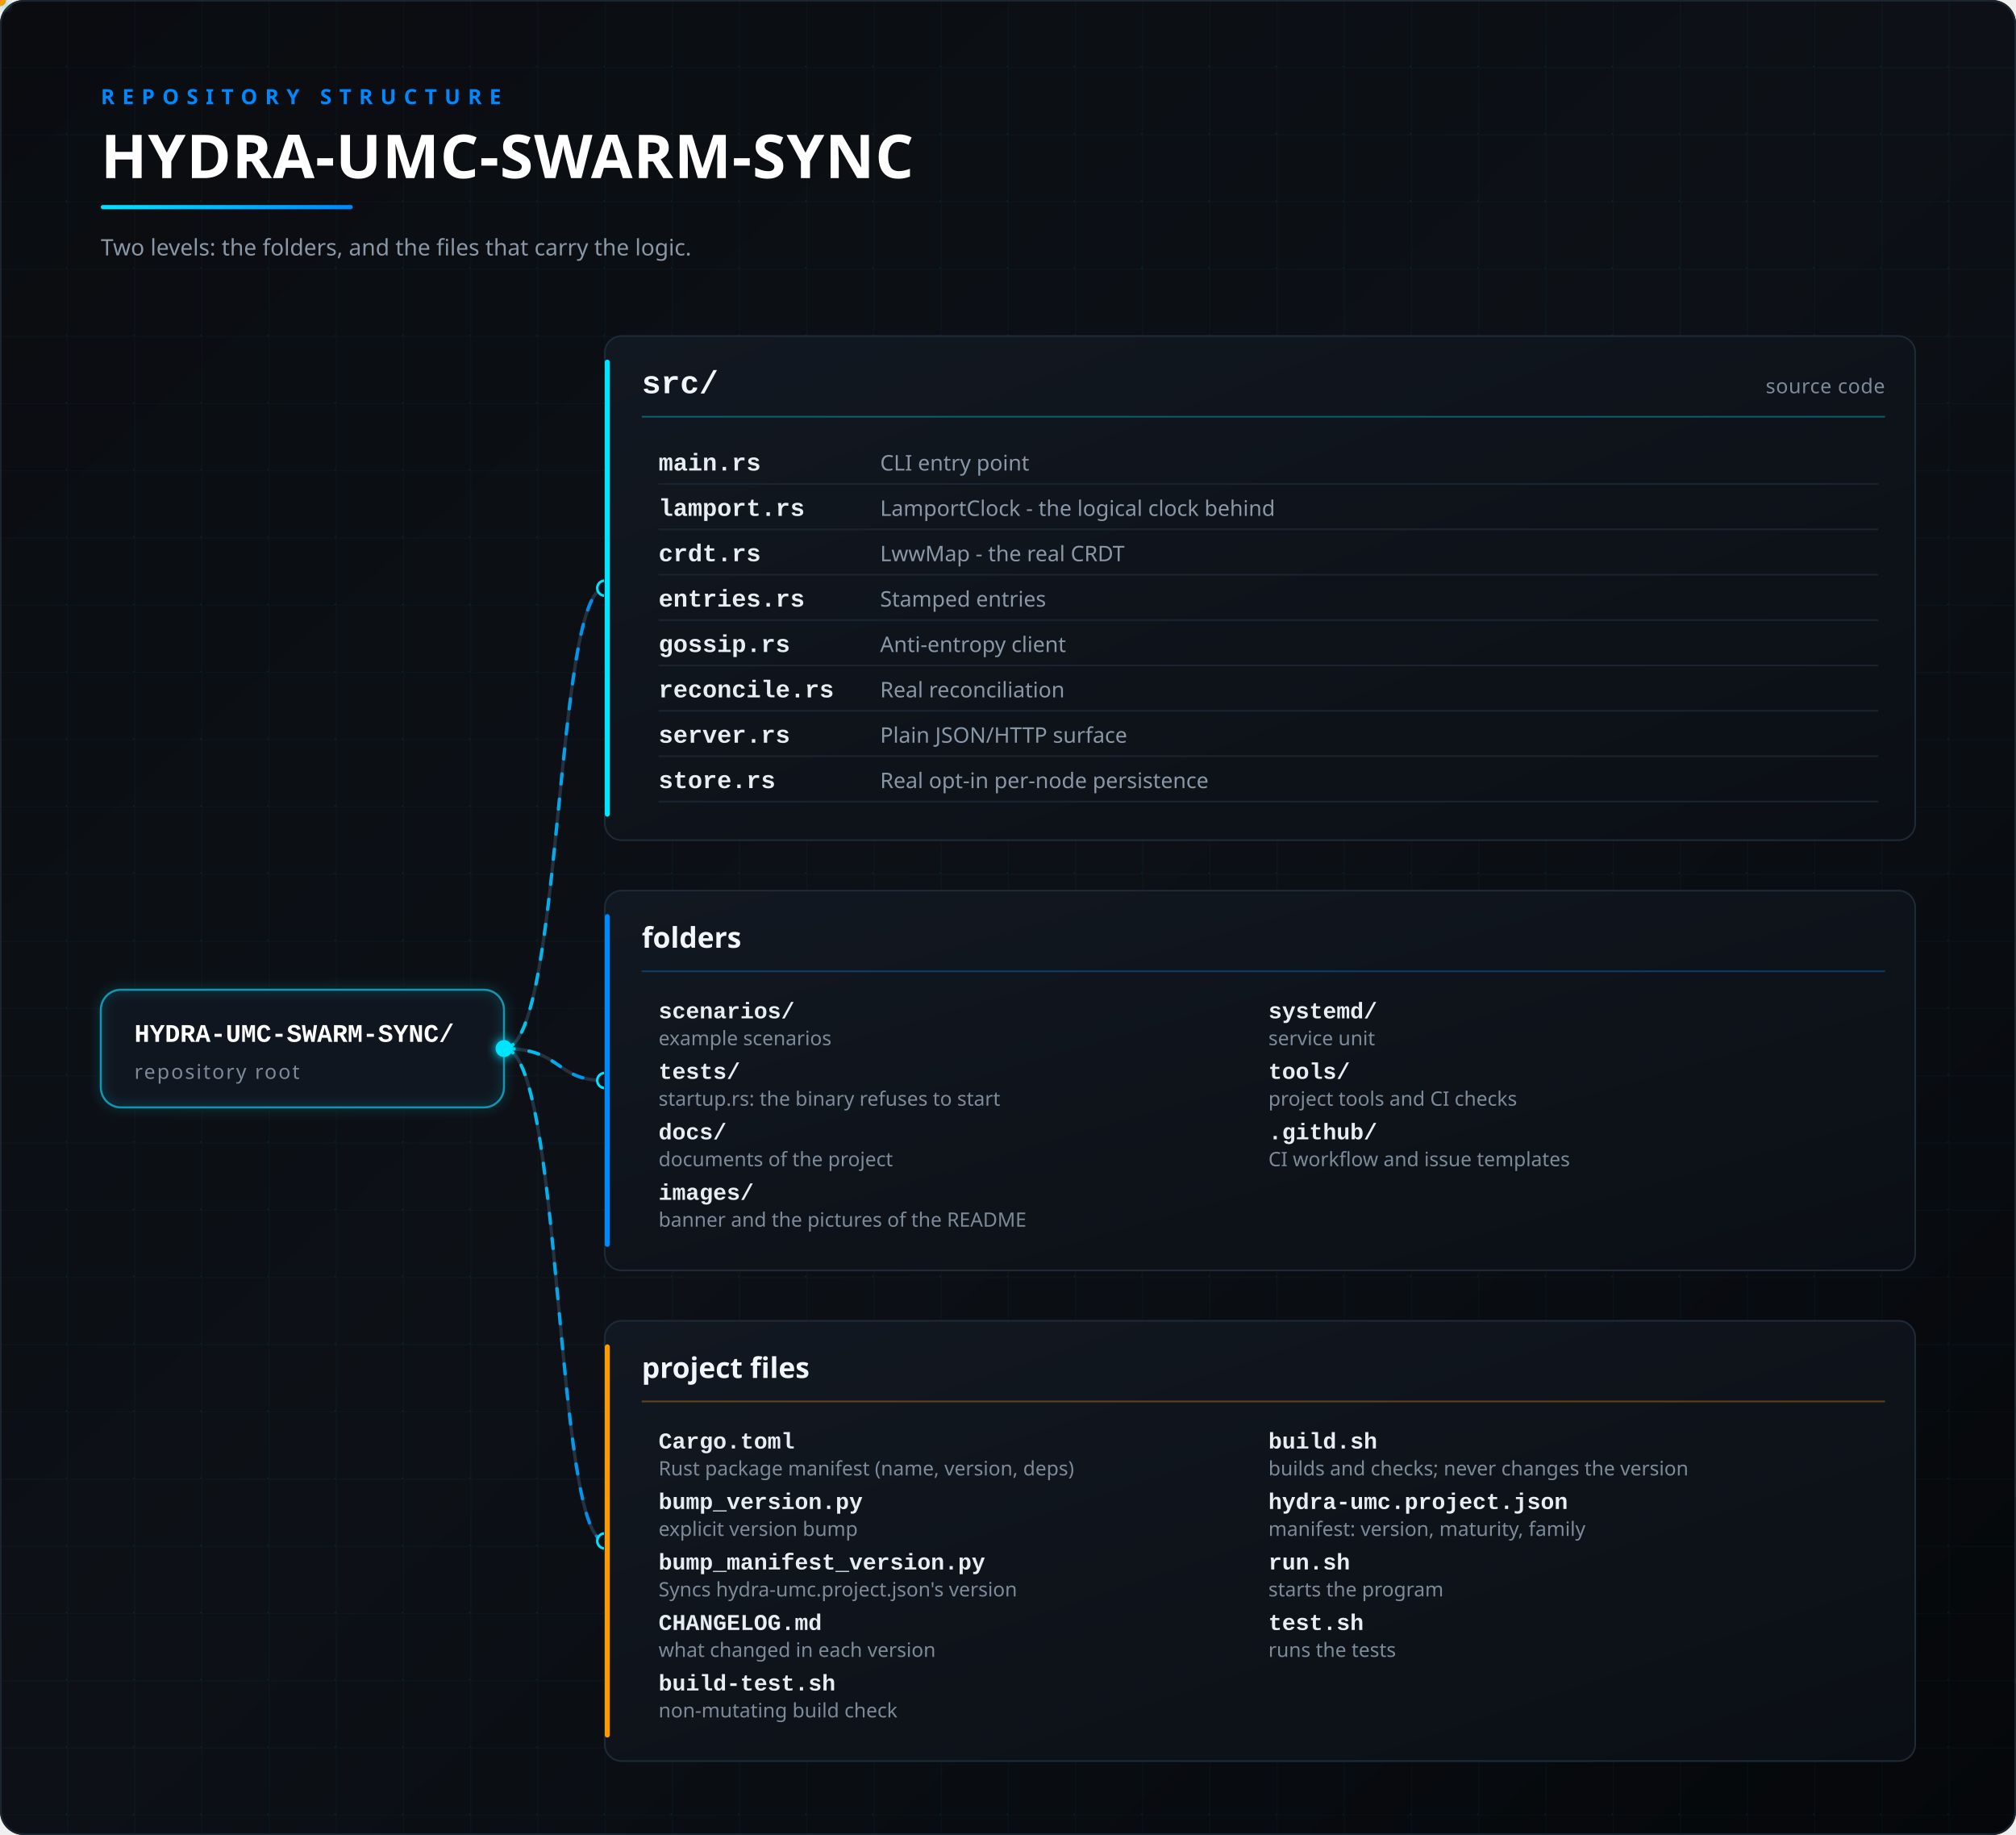
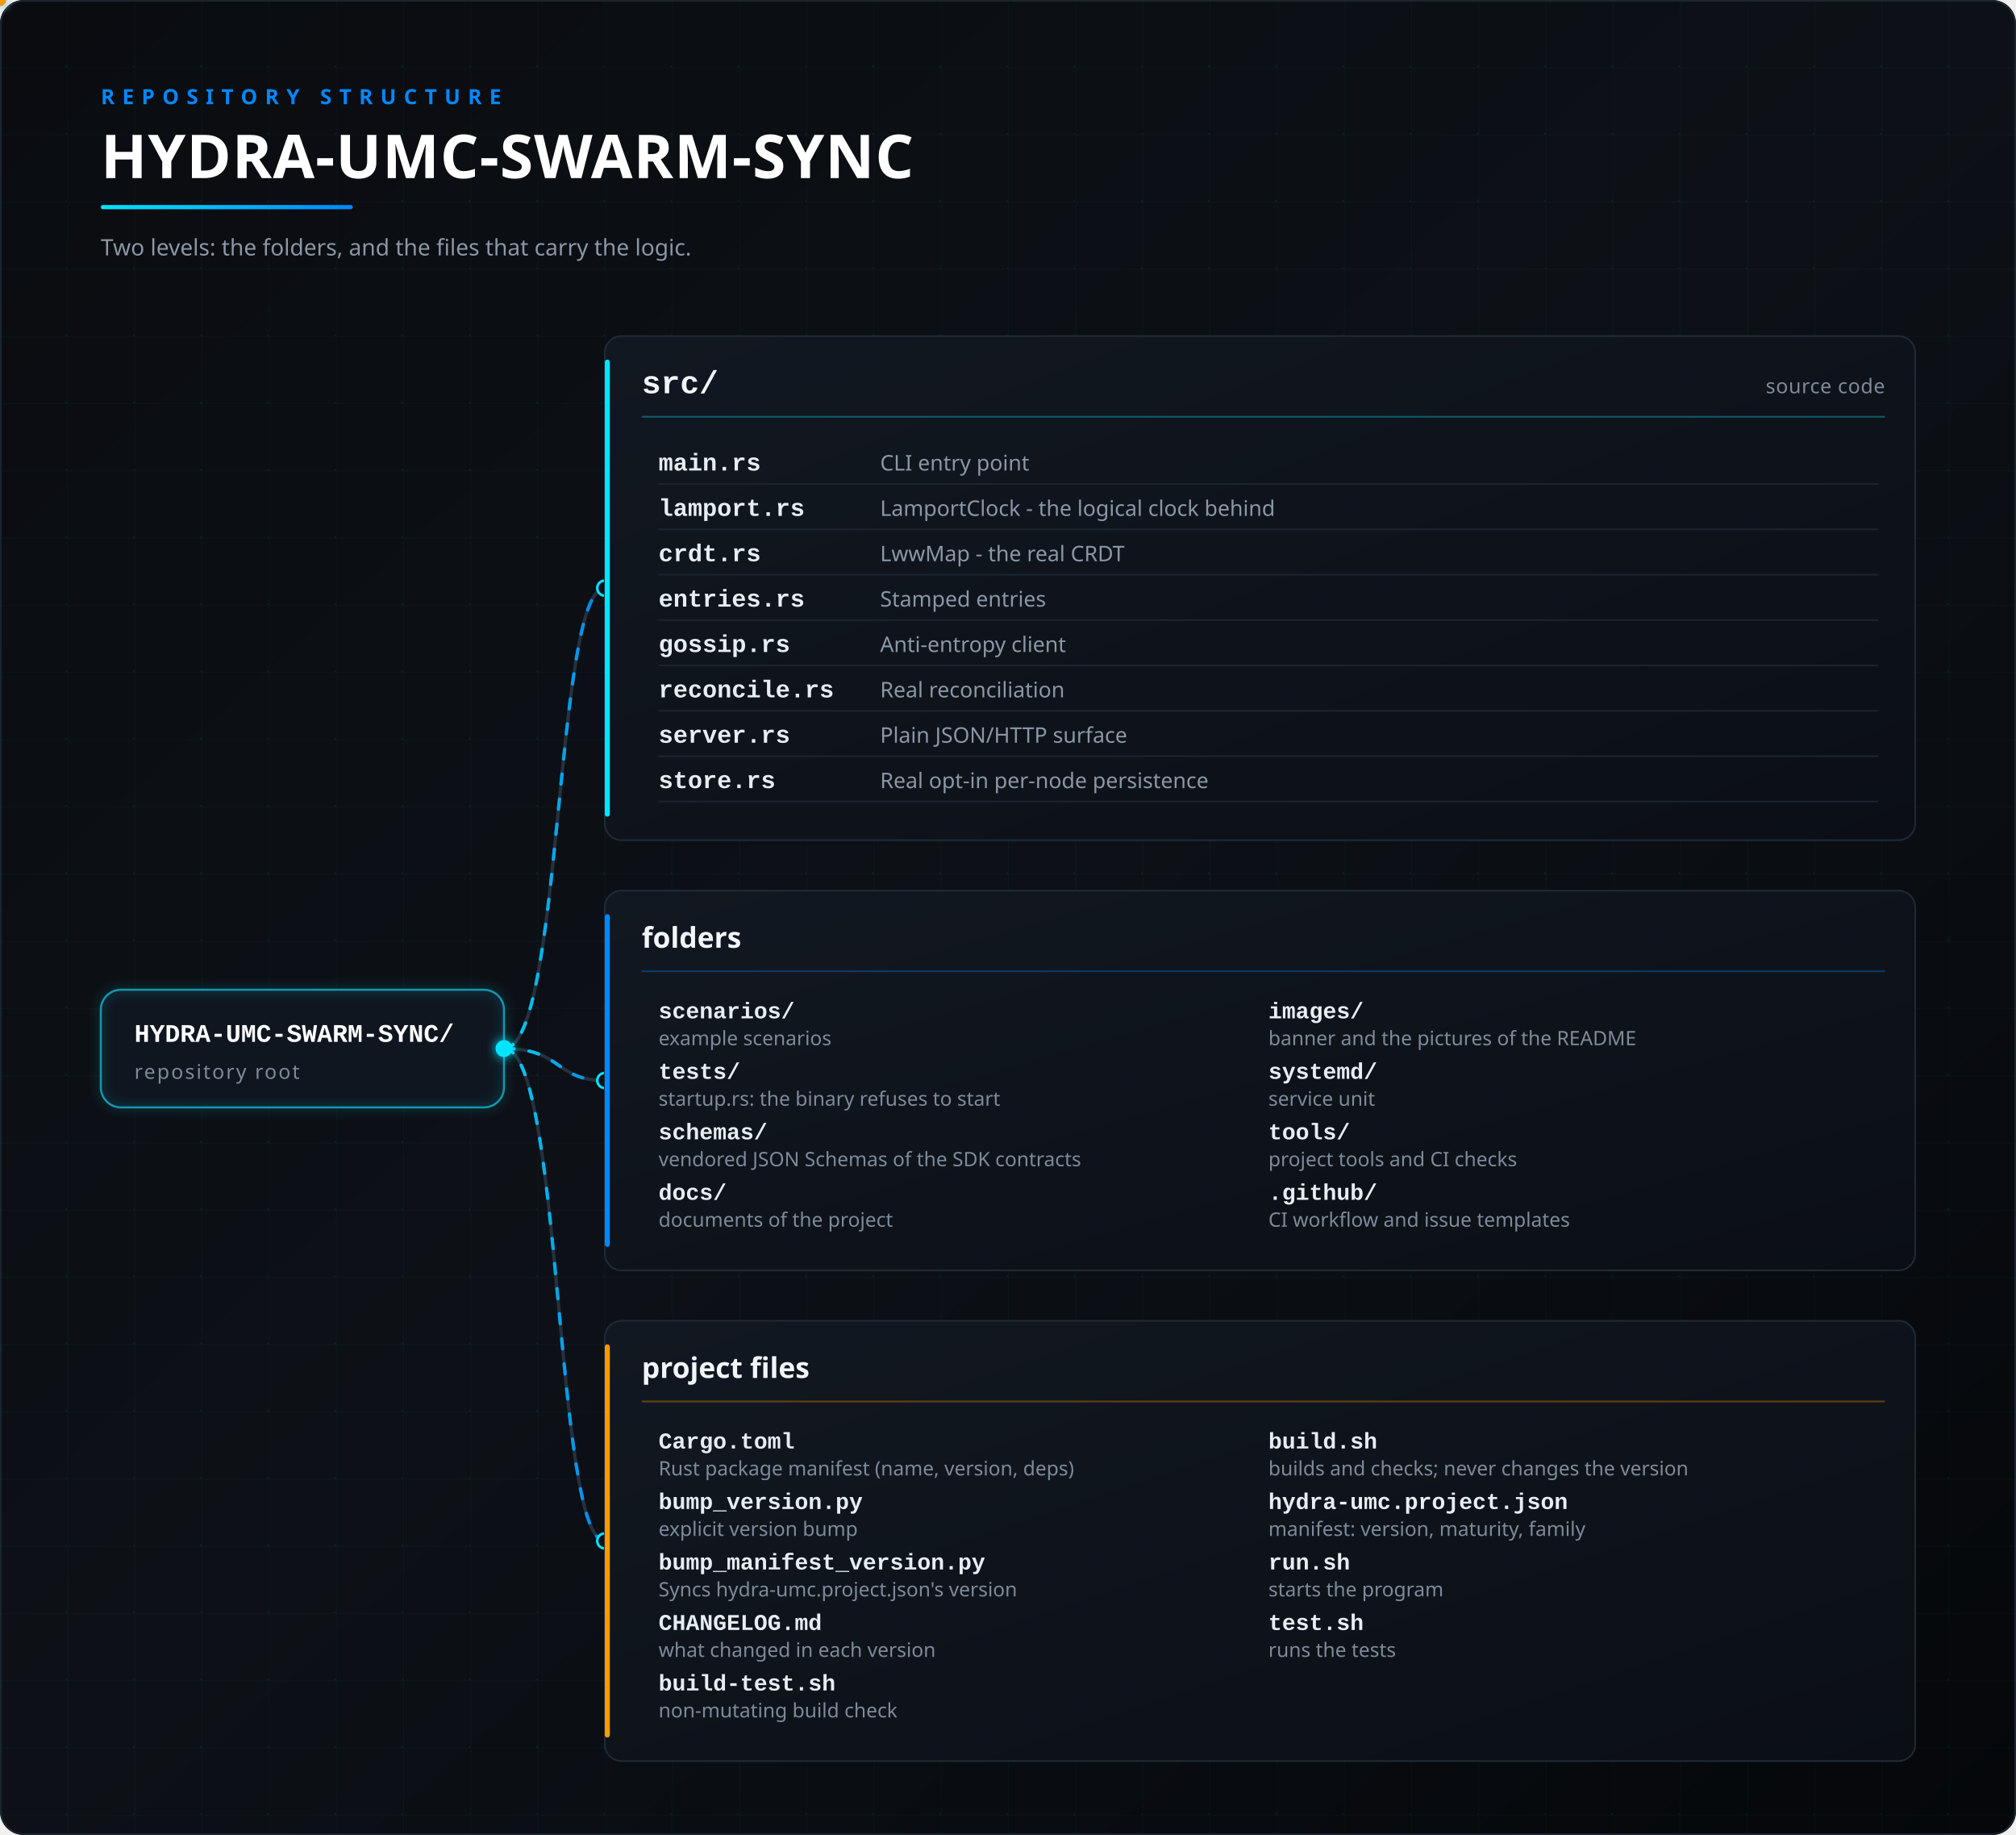
<svg xmlns="http://www.w3.org/2000/svg" viewBox="0 0 1200 1092" width="100%" role="img" aria-labelledby="t d">
  <defs>
    <linearGradient id="bg" x1="0" y1="0" x2="1" y2="1">
      <stop offset="0" stop-color="#0A0C10" />
      <stop offset="0.5" stop-color="#0D1117" />
      <stop offset="1" stop-color="#05070A" />
    </linearGradient>
    <linearGradient id="card" x1="0" y1="0" x2="1" y2="1">
      <stop offset="0" stop-color="#121821" />
      <stop offset="1" stop-color="#0B0F15" />
    </linearGradient>
    <linearGradient id="line" x1="0" y1="0" x2="1" y2="0">
      <stop offset="0" stop-color="#00E5FF" />
      <stop offset="1" stop-color="#0088FF" />
    </linearGradient>
    <filter id="glow" x="-50%" y="-50%" width="200%" height="200%">
      <feGaussianBlur stdDeviation="3" result="b" />
      <feMerge>
        <feMergeNode in="b" />
        <feMergeNode in="SourceGraphic" />
      </feMerge>
    </filter>
    <pattern id="grid" width="40" height="40" patternUnits="userSpaceOnUse">
      <path d="M40 0H0V40" fill="none" stroke="#00E5FF" stroke-opacity="0.035" />
      <circle cx="40" cy="40" r="1" fill="#00E5FF" fill-opacity="0.09" />
    </pattern>
  </defs>
  <rect width="1200" height="1092" rx="14" fill="url(#bg)" />
  <rect width="1200" height="1092" rx="14" fill="url(#grid)" />
  <rect x="0.5" y="0.5" width="1199" height="1091" rx="14" fill="none" stroke="#1B2530" />
  <text x="60" y="62" font-family="'Segoe UI','Noto Sans','Noto Sans CJK SC','Microsoft YaHei','Yu Gothic','Helvetica Neue',Helvetica,Arial,sans-serif" font-size="12.5" font-weight="600" fill="#0088FF" text-anchor="start" letter-spacing="4.5">REPOSITORY STRUCTURE</text>
  <text x="60" y="106" font-family="'Segoe UI','Noto Sans','Noto Sans CJK SC','Microsoft YaHei','Yu Gothic','Helvetica Neue',Helvetica,Arial,sans-serif" font-size="36" font-weight="700" fill="#FFFFFF" text-anchor="start" letter-spacing="0.5">HYDRA-UMC-SWARM-SYNC</text>
  <rect x="60" y="122" width="150" height="2.5" rx="1.25" fill="url(#line)">
    <animate attributeName="width" values="40;150;150" keyTimes="0;0.4;1" dur="3s" repeatCount="indefinite" />
  </rect>
  <text x="60" y="152" font-family="'Segoe UI','Noto Sans','Noto Sans CJK SC','Microsoft YaHei','Yu Gothic','Helvetica Neue',Helvetica,Arial,sans-serif" font-size="13.5" font-weight="400" fill="#8A97A6" text-anchor="start">Two levels: the folders, and the files that carry the logic.</text>
  <path id="c0" d="M300,624 C335,624 330,350 360,350" fill="none" stroke="#243140" stroke-width="2" />
  <path d="M300,624 C335,624 330,350 360,350" fill="none" stroke="url(#line)" stroke-width="2" stroke-linecap="round" stroke-dasharray="6 9" opacity="0.9">
    <animate attributeName="stroke-dashoffset" from="0" to="-30" dur="1.6s" repeatCount="indefinite" />
  </path>
  <circle cx="360" cy="350" r="4.5" fill="#0D1117" stroke="#00E5FF" stroke-width="1.5" />
  <path id="c1" d="M300,624 C335,624 330,643 360,643" fill="none" stroke="#243140" stroke-width="2" />
  <path d="M300,624 C335,624 330,643 360,643" fill="none" stroke="url(#line)" stroke-width="2" stroke-linecap="round" stroke-dasharray="6 9" opacity="0.9">
    <animate attributeName="stroke-dashoffset" from="0" to="-30" dur="1.6s" repeatCount="indefinite" />
  </path>
  <circle cx="360" cy="643" r="4.5" fill="#0D1117" stroke="#00E5FF" stroke-width="1.5" />
  <path id="c2" d="M300,624 C335,624 330,917 360,917" fill="none" stroke="#243140" stroke-width="2" />
  <path d="M300,624 C335,624 330,917 360,917" fill="none" stroke="url(#line)" stroke-width="2" stroke-linecap="round" stroke-dasharray="6 9" opacity="0.9">
    <animate attributeName="stroke-dashoffset" from="0" to="-30" dur="1.6s" repeatCount="indefinite" />
  </path>
  <circle cx="360" cy="917" r="4.5" fill="#0D1117" stroke="#00E5FF" stroke-width="1.5" />
  <circle r="3.5" fill="#00E5FF" filter="url(#glow)">
    <animateMotion dur="3.4s" repeatCount="indefinite">
      <mpath href="#c0" />
    </animateMotion>
  </circle>
  <circle r="3.5" fill="#0088FF" filter="url(#glow)">
    <animateMotion dur="4.2s" repeatCount="indefinite">
      <mpath href="#c1" />
    </animateMotion>
  </circle>
  <circle r="3.5" fill="#FF9900" filter="url(#glow)">
    <animateMotion dur="5.0s" repeatCount="indefinite">
      <mpath href="#c2" />
    </animateMotion>
  </circle>
  <rect x="60" y="589" width="240" height="70" rx="12" fill="#0F1620" stroke="#2A3A4C" stroke-width="1.2" />
  <rect x="60" y="589" width="240" height="70" rx="12" fill="none" stroke="#00E5FF" stroke-opacity="0.5" stroke-width="1.2" filter="url(#glow)">
    <animate attributeName="stroke-opacity" values="0.15;0.6;0.15" dur="3.6s" repeatCount="indefinite" />
  </rect>
  <text x="80" y="620" font-family="'JetBrains Mono','Cascadia Code','SFMono-Regular',Consolas,'Liberation Mono',monospace" font-size="15.1" font-weight="700" fill="#FFFFFF" text-anchor="start">HYDRA-UMC-SWARM-SYNC/</text>
  <text x="80" y="642" font-family="'Segoe UI','Noto Sans','Noto Sans CJK SC','Microsoft YaHei','Yu Gothic','Helvetica Neue',Helvetica,Arial,sans-serif" font-size="12" font-weight="400" fill="#7D8A99" text-anchor="start" letter-spacing="1">repository root</text>
  <circle cx="300" cy="624" r="5" fill="#00E5FF" filter="url(#glow)" />
  <rect x="360" y="200" width="780" height="300" rx="10" fill="url(#card)" stroke="#1E2A36" stroke-width="1" />
  <rect x="360" y="214" width="3" height="272" rx="1.5" fill="#00E5FF">
    <animate attributeName="opacity" values="0.55;1;0.55" dur="4s" begin="0s" repeatCount="indefinite" />
  </rect>
  <text x="382" y="234" font-family="'JetBrains Mono','Cascadia Code','SFMono-Regular',Consolas,'Liberation Mono',monospace" font-size="19" font-weight="700" fill="#F2F6FA" text-anchor="start">src/</text>
  <text x="1122" y="234" font-family="'Segoe UI','Noto Sans','Noto Sans CJK SC','Microsoft YaHei','Yu Gothic','Helvetica Neue',Helvetica,Arial,sans-serif" font-size="12" font-weight="400" fill="#7D8A99" text-anchor="end" letter-spacing="0.3">source code</text>
  <line x1="382" y1="248" x2="1122" y2="248" stroke="#00E5FF" stroke-opacity="0.35" stroke-width="1" />
  <text x="392" y="280" font-family="'JetBrains Mono','Cascadia Code','SFMono-Regular',Consolas,'Liberation Mono',monospace" font-size="14.5" font-weight="600" fill="#E6EDF3" text-anchor="start">main.rs</text>
  <text x="523.88" y="280" font-family="'Segoe UI','Noto Sans','Noto Sans CJK SC','Microsoft YaHei','Yu Gothic','Helvetica Neue',Helvetica,Arial,sans-serif" font-size="12.8" font-weight="400" fill="#8A97A6" text-anchor="start">CLI entry point</text>
  <line x1="392" y1="288" x2="1118" y2="288" stroke="#1A2430" stroke-width="1" />
  <text x="392" y="307" font-family="'JetBrains Mono','Cascadia Code','SFMono-Regular',Consolas,'Liberation Mono',monospace" font-size="14.5" font-weight="600" fill="#E6EDF3" text-anchor="start">lamport.rs</text>
  <text x="523.88" y="307" font-family="'Segoe UI','Noto Sans','Noto Sans CJK SC','Microsoft YaHei','Yu Gothic','Helvetica Neue',Helvetica,Arial,sans-serif" font-size="12.8" font-weight="400" fill="#8A97A6" text-anchor="start">LamportClock - the logical clock behind</text>
  <line x1="392" y1="315" x2="1118" y2="315" stroke="#1A2430" stroke-width="1" />
  <text x="392" y="334" font-family="'JetBrains Mono','Cascadia Code','SFMono-Regular',Consolas,'Liberation Mono',monospace" font-size="14.5" font-weight="600" fill="#E6EDF3" text-anchor="start">crdt.rs</text>
  <text x="523.88" y="334" font-family="'Segoe UI','Noto Sans','Noto Sans CJK SC','Microsoft YaHei','Yu Gothic','Helvetica Neue',Helvetica,Arial,sans-serif" font-size="12.8" font-weight="400" fill="#8A97A6" text-anchor="start">LwwMap - the real CRDT</text>
  <line x1="392" y1="342" x2="1118" y2="342" stroke="#1A2430" stroke-width="1" />
  <text x="392" y="361" font-family="'JetBrains Mono','Cascadia Code','SFMono-Regular',Consolas,'Liberation Mono',monospace" font-size="14.5" font-weight="600" fill="#E6EDF3" text-anchor="start">entries.rs</text>
  <text x="523.88" y="361" font-family="'Segoe UI','Noto Sans','Noto Sans CJK SC','Microsoft YaHei','Yu Gothic','Helvetica Neue',Helvetica,Arial,sans-serif" font-size="12.8" font-weight="400" fill="#8A97A6" text-anchor="start">Stamped entries</text>
  <line x1="392" y1="369" x2="1118" y2="369" stroke="#1A2430" stroke-width="1" />
  <text x="392" y="388" font-family="'JetBrains Mono','Cascadia Code','SFMono-Regular',Consolas,'Liberation Mono',monospace" font-size="14.5" font-weight="600" fill="#E6EDF3" text-anchor="start">gossip.rs</text>
  <text x="523.88" y="388" font-family="'Segoe UI','Noto Sans','Noto Sans CJK SC','Microsoft YaHei','Yu Gothic','Helvetica Neue',Helvetica,Arial,sans-serif" font-size="12.8" font-weight="400" fill="#8A97A6" text-anchor="start">Anti-entropy client</text>
  <line x1="392" y1="396" x2="1118" y2="396" stroke="#1A2430" stroke-width="1" />
  <text x="392" y="415" font-family="'JetBrains Mono','Cascadia Code','SFMono-Regular',Consolas,'Liberation Mono',monospace" font-size="14.5" font-weight="600" fill="#E6EDF3" text-anchor="start">reconcile.rs</text>
  <text x="523.88" y="415" font-family="'Segoe UI','Noto Sans','Noto Sans CJK SC','Microsoft YaHei','Yu Gothic','Helvetica Neue',Helvetica,Arial,sans-serif" font-size="12.8" font-weight="400" fill="#8A97A6" text-anchor="start">Real reconciliation</text>
  <line x1="392" y1="423" x2="1118" y2="423" stroke="#1A2430" stroke-width="1" />
  <text x="392" y="442" font-family="'JetBrains Mono','Cascadia Code','SFMono-Regular',Consolas,'Liberation Mono',monospace" font-size="14.5" font-weight="600" fill="#E6EDF3" text-anchor="start">server.rs</text>
  <text x="523.88" y="442" font-family="'Segoe UI','Noto Sans','Noto Sans CJK SC','Microsoft YaHei','Yu Gothic','Helvetica Neue',Helvetica,Arial,sans-serif" font-size="12.8" font-weight="400" fill="#8A97A6" text-anchor="start">Plain JSON/HTTP surface</text>
  <line x1="392" y1="450" x2="1118" y2="450" stroke="#1A2430" stroke-width="1" />
  <text x="392" y="469" font-family="'JetBrains Mono','Cascadia Code','SFMono-Regular',Consolas,'Liberation Mono',monospace" font-size="14.5" font-weight="600" fill="#E6EDF3" text-anchor="start">store.rs</text>
  <text x="523.88" y="469" font-family="'Segoe UI','Noto Sans','Noto Sans CJK SC','Microsoft YaHei','Yu Gothic','Helvetica Neue',Helvetica,Arial,sans-serif" font-size="12.8" font-weight="400" fill="#8A97A6" text-anchor="start">Real opt-in per-node persistence</text>
  <line x1="392" y1="477" x2="1118" y2="477" stroke="#1A2430" stroke-width="1" />
  <rect x="360" y="530" width="780" height="226" rx="10" fill="url(#card)" stroke="#1E2A36" stroke-width="1" />
  <rect x="360" y="544" width="3" height="198" rx="1.5" fill="#0088FF">
    <animate attributeName="opacity" values="0.55;1;0.55" dur="4s" begin="0.6s" repeatCount="indefinite" />
  </rect>
  <text x="382" y="564" font-family="'Segoe UI','Noto Sans','Noto Sans CJK SC','Microsoft YaHei','Yu Gothic','Helvetica Neue',Helvetica,Arial,sans-serif" font-size="17" font-weight="700" fill="#F2F6FA" text-anchor="start">folders</text>
  <line x1="382" y1="578" x2="1122" y2="578" stroke="#0088FF" stroke-opacity="0.35" stroke-width="1" />
  <text x="392" y="606" font-family="'JetBrains Mono','Cascadia Code','SFMono-Regular',Consolas,'Liberation Mono',monospace" font-size="13.5" font-weight="600" fill="#E6EDF3" text-anchor="start">scenarios/</text>
  <text x="392" y="622" font-family="'Segoe UI','Noto Sans','Noto Sans CJK SC','Microsoft YaHei','Yu Gothic','Helvetica Neue',Helvetica,Arial,sans-serif" font-size="11.8" font-weight="400" fill="#7D8A99" text-anchor="start">example scenarios</text>
  <text x="392" y="642" font-family="'JetBrains Mono','Cascadia Code','SFMono-Regular',Consolas,'Liberation Mono',monospace" font-size="13.5" font-weight="600" fill="#E6EDF3" text-anchor="start">tests/</text>
  <text x="392" y="658" font-family="'Segoe UI','Noto Sans','Noto Sans CJK SC','Microsoft YaHei','Yu Gothic','Helvetica Neue',Helvetica,Arial,sans-serif" font-size="11.8" font-weight="400" fill="#7D8A99" text-anchor="start">startup.rs: the binary refuses to start</text>
-   <text x="392" y="678" font-family="'JetBrains Mono','Cascadia Code','SFMono-Regular',Consolas,'Liberation Mono',monospace" font-size="13.5" font-weight="600" fill="#E6EDF3" text-anchor="start">docs/</text>
-   <text x="392" y="694" font-family="'Segoe UI','Noto Sans','Noto Sans CJK SC','Microsoft YaHei','Yu Gothic','Helvetica Neue',Helvetica,Arial,sans-serif" font-size="11.8" font-weight="400" fill="#7D8A99" text-anchor="start">documents of the project</text>
-   <text x="392" y="714" font-family="'JetBrains Mono','Cascadia Code','SFMono-Regular',Consolas,'Liberation Mono',monospace" font-size="13.5" font-weight="600" fill="#E6EDF3" text-anchor="start">images/</text>
-   <text x="392" y="730" font-family="'Segoe UI','Noto Sans','Noto Sans CJK SC','Microsoft YaHei','Yu Gothic','Helvetica Neue',Helvetica,Arial,sans-serif" font-size="11.8" font-weight="400" fill="#7D8A99" text-anchor="start">banner and the pictures of the README</text>
-   <text x="755" y="606" font-family="'JetBrains Mono','Cascadia Code','SFMono-Regular',Consolas,'Liberation Mono',monospace" font-size="13.5" font-weight="600" fill="#E6EDF3" text-anchor="start">systemd/</text>
-   <text x="755" y="622" font-family="'Segoe UI','Noto Sans','Noto Sans CJK SC','Microsoft YaHei','Yu Gothic','Helvetica Neue',Helvetica,Arial,sans-serif" font-size="11.8" font-weight="400" fill="#7D8A99" text-anchor="start">service unit</text>
-   <text x="755" y="642" font-family="'JetBrains Mono','Cascadia Code','SFMono-Regular',Consolas,'Liberation Mono',monospace" font-size="13.5" font-weight="600" fill="#E6EDF3" text-anchor="start">tools/</text>
-   <text x="755" y="658" font-family="'Segoe UI','Noto Sans','Noto Sans CJK SC','Microsoft YaHei','Yu Gothic','Helvetica Neue',Helvetica,Arial,sans-serif" font-size="11.8" font-weight="400" fill="#7D8A99" text-anchor="start">project tools and CI checks</text>
-   <text x="755" y="678" font-family="'JetBrains Mono','Cascadia Code','SFMono-Regular',Consolas,'Liberation Mono',monospace" font-size="13.5" font-weight="600" fill="#E6EDF3" text-anchor="start">.github/</text>
-   <text x="755" y="694" font-family="'Segoe UI','Noto Sans','Noto Sans CJK SC','Microsoft YaHei','Yu Gothic','Helvetica Neue',Helvetica,Arial,sans-serif" font-size="11.8" font-weight="400" fill="#7D8A99" text-anchor="start">CI workflow and issue templates</text>
+   <text x="392" y="678" font-family="'JetBrains Mono','Cascadia Code','SFMono-Regular',Consolas,'Liberation Mono',monospace" font-size="13.5" font-weight="600" fill="#E6EDF3" text-anchor="start">schemas/</text>
+   <text x="392" y="694" font-family="'Segoe UI','Noto Sans','Noto Sans CJK SC','Microsoft YaHei','Yu Gothic','Helvetica Neue',Helvetica,Arial,sans-serif" font-size="11.8" font-weight="400" fill="#7D8A99" text-anchor="start">vendored JSON Schemas of the SDK contracts</text>
+   <text x="392" y="714" font-family="'JetBrains Mono','Cascadia Code','SFMono-Regular',Consolas,'Liberation Mono',monospace" font-size="13.5" font-weight="600" fill="#E6EDF3" text-anchor="start">docs/</text>
+   <text x="392" y="730" font-family="'Segoe UI','Noto Sans','Noto Sans CJK SC','Microsoft YaHei','Yu Gothic','Helvetica Neue',Helvetica,Arial,sans-serif" font-size="11.8" font-weight="400" fill="#7D8A99" text-anchor="start">documents of the project</text>
+   <text x="755" y="606" font-family="'JetBrains Mono','Cascadia Code','SFMono-Regular',Consolas,'Liberation Mono',monospace" font-size="13.5" font-weight="600" fill="#E6EDF3" text-anchor="start">images/</text>
+   <text x="755" y="622" font-family="'Segoe UI','Noto Sans','Noto Sans CJK SC','Microsoft YaHei','Yu Gothic','Helvetica Neue',Helvetica,Arial,sans-serif" font-size="11.8" font-weight="400" fill="#7D8A99" text-anchor="start">banner and the pictures of the README</text>
+   <text x="755" y="642" font-family="'JetBrains Mono','Cascadia Code','SFMono-Regular',Consolas,'Liberation Mono',monospace" font-size="13.5" font-weight="600" fill="#E6EDF3" text-anchor="start">systemd/</text>
+   <text x="755" y="658" font-family="'Segoe UI','Noto Sans','Noto Sans CJK SC','Microsoft YaHei','Yu Gothic','Helvetica Neue',Helvetica,Arial,sans-serif" font-size="11.8" font-weight="400" fill="#7D8A99" text-anchor="start">service unit</text>
+   <text x="755" y="678" font-family="'JetBrains Mono','Cascadia Code','SFMono-Regular',Consolas,'Liberation Mono',monospace" font-size="13.5" font-weight="600" fill="#E6EDF3" text-anchor="start">tools/</text>
+   <text x="755" y="694" font-family="'Segoe UI','Noto Sans','Noto Sans CJK SC','Microsoft YaHei','Yu Gothic','Helvetica Neue',Helvetica,Arial,sans-serif" font-size="11.8" font-weight="400" fill="#7D8A99" text-anchor="start">project tools and CI checks</text>
+   <text x="755" y="714" font-family="'JetBrains Mono','Cascadia Code','SFMono-Regular',Consolas,'Liberation Mono',monospace" font-size="13.5" font-weight="600" fill="#E6EDF3" text-anchor="start">.github/</text>
+   <text x="755" y="730" font-family="'Segoe UI','Noto Sans','Noto Sans CJK SC','Microsoft YaHei','Yu Gothic','Helvetica Neue',Helvetica,Arial,sans-serif" font-size="11.8" font-weight="400" fill="#7D8A99" text-anchor="start">CI workflow and issue templates</text>
  <rect x="360" y="786" width="780" height="262" rx="10" fill="url(#card)" stroke="#1E2A36" stroke-width="1" />
  <rect x="360" y="800" width="3" height="234" rx="1.5" fill="#FF9900">
    <animate attributeName="opacity" values="0.55;1;0.55" dur="4s" begin="1.2s" repeatCount="indefinite" />
  </rect>
  <text x="382" y="820" font-family="'Segoe UI','Noto Sans','Noto Sans CJK SC','Microsoft YaHei','Yu Gothic','Helvetica Neue',Helvetica,Arial,sans-serif" font-size="17" font-weight="700" fill="#F2F6FA" text-anchor="start">project files</text>
  <line x1="382" y1="834" x2="1122" y2="834" stroke="#FF9900" stroke-opacity="0.35" stroke-width="1" />
  <text x="392" y="862" font-family="'JetBrains Mono','Cascadia Code','SFMono-Regular',Consolas,'Liberation Mono',monospace" font-size="13.5" font-weight="600" fill="#E6EDF3" text-anchor="start">Cargo.toml</text>
  <text x="392" y="878" font-family="'Segoe UI','Noto Sans','Noto Sans CJK SC','Microsoft YaHei','Yu Gothic','Helvetica Neue',Helvetica,Arial,sans-serif" font-size="11.8" font-weight="400" fill="#7D8A99" text-anchor="start">Rust package manifest (name, version, deps)</text>
  <text x="392" y="898" font-family="'JetBrains Mono','Cascadia Code','SFMono-Regular',Consolas,'Liberation Mono',monospace" font-size="13.5" font-weight="600" fill="#E6EDF3" text-anchor="start">bump_version.py</text>
  <text x="392" y="914" font-family="'Segoe UI','Noto Sans','Noto Sans CJK SC','Microsoft YaHei','Yu Gothic','Helvetica Neue',Helvetica,Arial,sans-serif" font-size="11.8" font-weight="400" fill="#7D8A99" text-anchor="start">explicit version bump</text>
  <text x="392" y="934" font-family="'JetBrains Mono','Cascadia Code','SFMono-Regular',Consolas,'Liberation Mono',monospace" font-size="13.5" font-weight="600" fill="#E6EDF3" text-anchor="start">bump_manifest_version.py</text>
  <text x="392" y="950" font-family="'Segoe UI','Noto Sans','Noto Sans CJK SC','Microsoft YaHei','Yu Gothic','Helvetica Neue',Helvetica,Arial,sans-serif" font-size="11.8" font-weight="400" fill="#7D8A99" text-anchor="start">Syncs hydra-umc.project.json's version</text>
  <text x="392" y="970" font-family="'JetBrains Mono','Cascadia Code','SFMono-Regular',Consolas,'Liberation Mono',monospace" font-size="13.5" font-weight="600" fill="#E6EDF3" text-anchor="start">CHANGELOG.md</text>
  <text x="392" y="986" font-family="'Segoe UI','Noto Sans','Noto Sans CJK SC','Microsoft YaHei','Yu Gothic','Helvetica Neue',Helvetica,Arial,sans-serif" font-size="11.8" font-weight="400" fill="#7D8A99" text-anchor="start">what changed in each version</text>
  <text x="392" y="1006" font-family="'JetBrains Mono','Cascadia Code','SFMono-Regular',Consolas,'Liberation Mono',monospace" font-size="13.5" font-weight="600" fill="#E6EDF3" text-anchor="start">build-test.sh</text>
  <text x="392" y="1022" font-family="'Segoe UI','Noto Sans','Noto Sans CJK SC','Microsoft YaHei','Yu Gothic','Helvetica Neue',Helvetica,Arial,sans-serif" font-size="11.8" font-weight="400" fill="#7D8A99" text-anchor="start">non-mutating build check</text>
  <text x="755" y="862" font-family="'JetBrains Mono','Cascadia Code','SFMono-Regular',Consolas,'Liberation Mono',monospace" font-size="13.5" font-weight="600" fill="#E6EDF3" text-anchor="start">build.sh</text>
  <text x="755" y="878" font-family="'Segoe UI','Noto Sans','Noto Sans CJK SC','Microsoft YaHei','Yu Gothic','Helvetica Neue',Helvetica,Arial,sans-serif" font-size="11.8" font-weight="400" fill="#7D8A99" text-anchor="start">builds and checks; never changes the version</text>
  <text x="755" y="898" font-family="'JetBrains Mono','Cascadia Code','SFMono-Regular',Consolas,'Liberation Mono',monospace" font-size="13.5" font-weight="600" fill="#E6EDF3" text-anchor="start">hydra-umc.project.json</text>
  <text x="755" y="914" font-family="'Segoe UI','Noto Sans','Noto Sans CJK SC','Microsoft YaHei','Yu Gothic','Helvetica Neue',Helvetica,Arial,sans-serif" font-size="11.8" font-weight="400" fill="#7D8A99" text-anchor="start">manifest: version, maturity, family</text>
  <text x="755" y="934" font-family="'JetBrains Mono','Cascadia Code','SFMono-Regular',Consolas,'Liberation Mono',monospace" font-size="13.5" font-weight="600" fill="#E6EDF3" text-anchor="start">run.sh</text>
  <text x="755" y="950" font-family="'Segoe UI','Noto Sans','Noto Sans CJK SC','Microsoft YaHei','Yu Gothic','Helvetica Neue',Helvetica,Arial,sans-serif" font-size="11.8" font-weight="400" fill="#7D8A99" text-anchor="start">starts the program</text>
  <text x="755" y="970" font-family="'JetBrains Mono','Cascadia Code','SFMono-Regular',Consolas,'Liberation Mono',monospace" font-size="13.5" font-weight="600" fill="#E6EDF3" text-anchor="start">test.sh</text>
  <text x="755" y="986" font-family="'Segoe UI','Noto Sans','Noto Sans CJK SC','Microsoft YaHei','Yu Gothic','Helvetica Neue',Helvetica,Arial,sans-serif" font-size="11.8" font-weight="400" fill="#7D8A99" text-anchor="start">runs the tests</text>
</svg>
